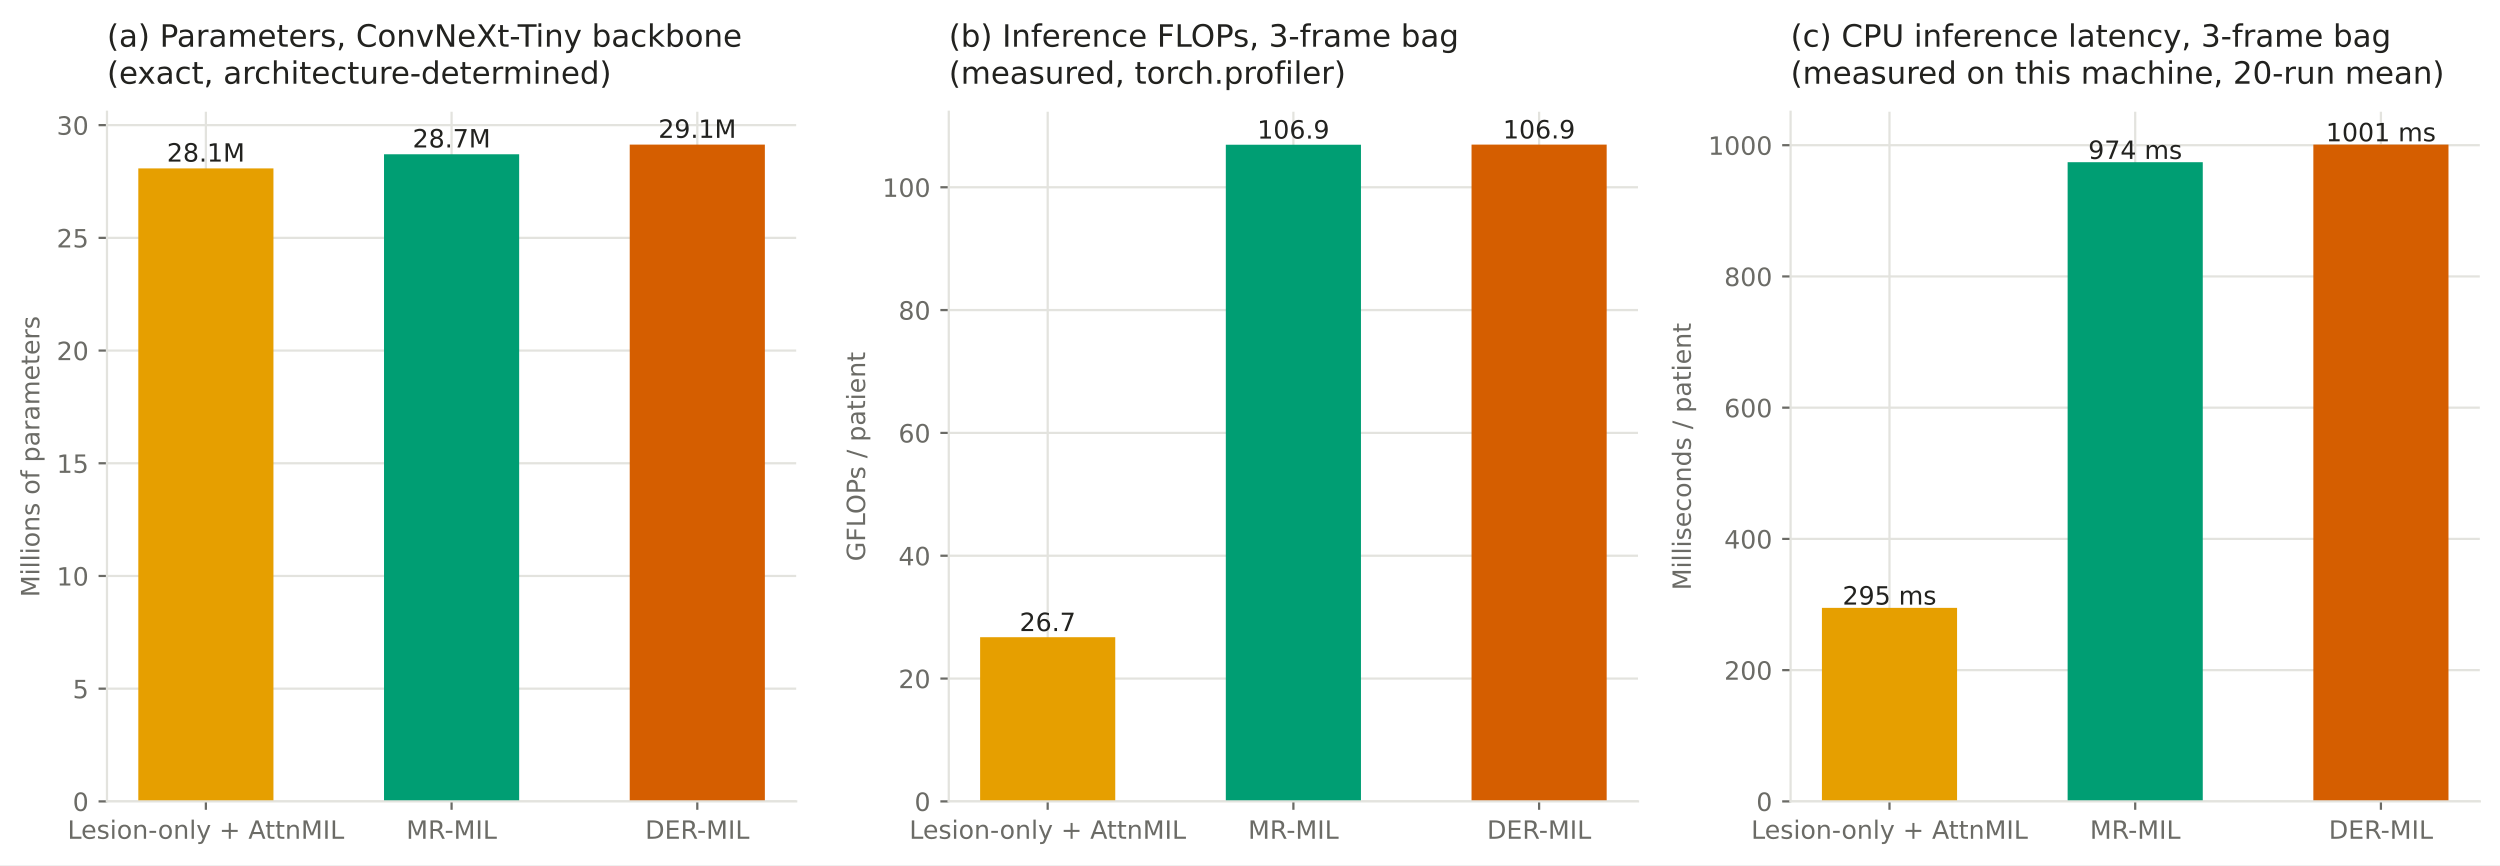
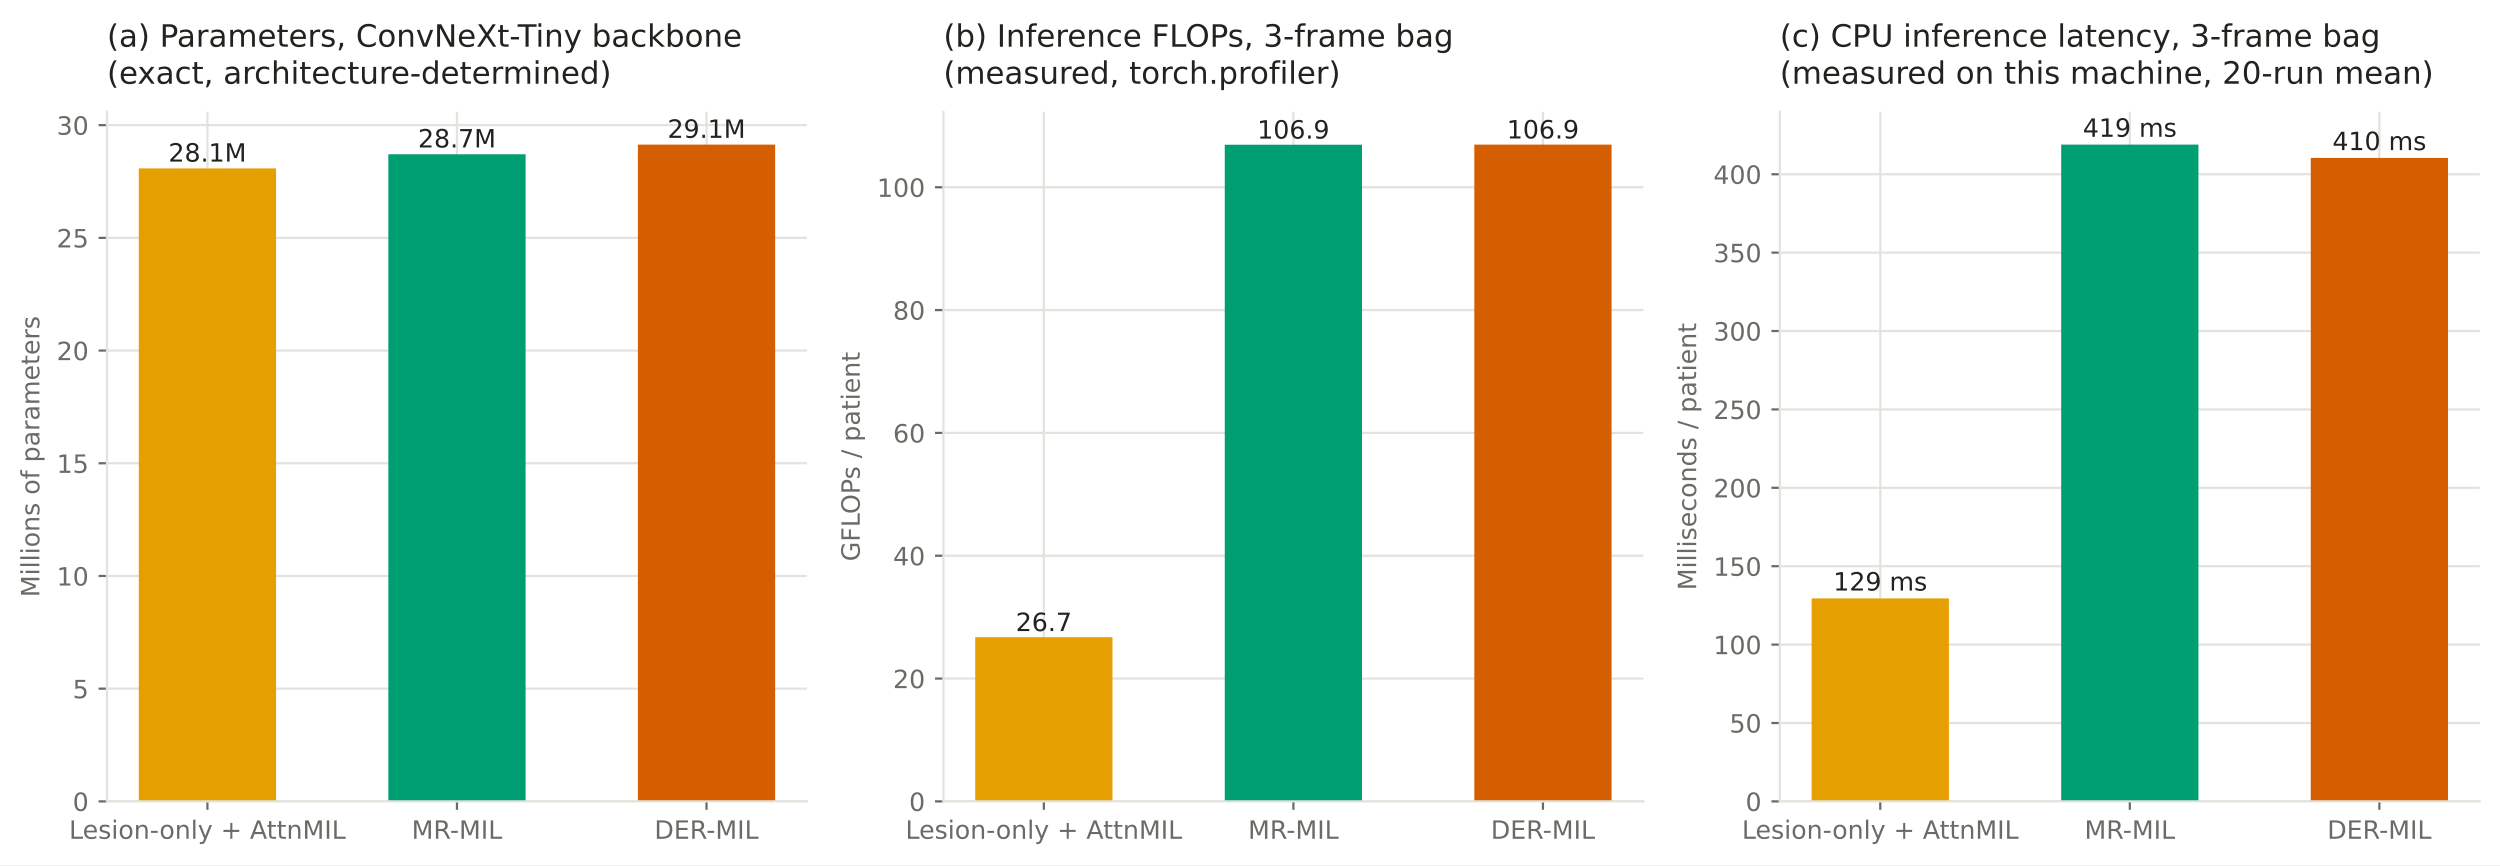
<svg xmlns="http://www.w3.org/2000/svg" xmlns:xlink="http://www.w3.org/1999/xlink" width="891.651pt" height="308.52pt" viewBox="0 0 891.651 308.52" version="1.1">
  <defs>
    <style type="text/css">*{stroke-linejoin: round; stroke-linecap: butt}</style>
  </defs>
  <g id="figure_1">
    <g id="patch_1">
      <path d="M 0 308.52  L 891.651 308.52  L 891.651 0  L 0 0  z " style="fill: #ffffff" />
    </g>
    <g id="axes_1">
      <g id="patch_2">
-         <path d="M 38.153 285.82  L 283.971 285.82  L 283.971 39.862  L 38.153 39.862  L 38.153 285.82  z " style="fill: none" />
+         <path d="M 38.153 285.82  L 287.811 285.82  L 287.811 39.862  L 38.153 39.862  L 38.153 285.82  z " style="fill: none" />
      </g>
      <g id="matplotlib.axis_1">
        <g id="xtick_1">
          <g id="line2d_1">
-             <path d="M 73.427 285.82  L 73.427 39.862  " clip-path="url(#pd7290a66df)" style="fill: none; stroke: #e3e3de; stroke-width: 0.8; stroke-linecap: square" />
+             <path d="M 73.978 285.82  L 73.978 39.862  " clip-path="url(#pe65d235acb)" style="fill: none; stroke: #e3e3de; stroke-width: 0.8; stroke-linecap: square" />
          </g>
          <g id="line2d_2">
            <defs>
-               <path id="mfaf3539105" d="M 0 0  L 0 3  " style="stroke: #6b6b66; stroke-width: 0.8" />
+               <path id="m0da809e69a" d="M 0 0  L 0 3  " style="stroke: #6b6b66; stroke-width: 0.8" />
            </defs>
            <g>
-               <use xlink:href="#mfaf3539105" x="73.427" y="285.82" style="fill: #6b6b66; stroke: #6b6b66; stroke-width: 0.8" />
+               <use xlink:href="#m0da809e69a" x="73.978" y="285.82" style="fill: #6b6b66; stroke: #6b6b66; stroke-width: 0.8" />
            </g>
          </g>
          <g id="text_1">
-             <text style="font-size: 9px; font-family: 'DejaVu Sans', 'Arial', 'Helvetica', sans-serif; text-anchor: middle; fill: #6b6b66" x="73.427" y="299.158" transform="rotate(-0 73.42654 299.1582)">Lesion-only + AttnMIL</text>
+             <text style="font-size: 9px; font-family: 'DejaVu Sans', 'Arial', 'Helvetica', sans-serif; text-anchor: middle; fill: #6b6b66" x="73.978" y="299.158" transform="rotate(-0 73.97755 299.1582)">Lesion-only + AttnMIL</text>
          </g>
        </g>
        <g id="xtick_2">
          <g id="line2d_3">
-             <path d="M 161.062 285.82  L 161.062 39.862  " clip-path="url(#pd7290a66df)" style="fill: none; stroke: #e3e3de; stroke-width: 0.8; stroke-linecap: square" />
+             <path d="M 162.982 285.82  L 162.982 39.862  " clip-path="url(#pe65d235acb)" style="fill: none; stroke: #e3e3de; stroke-width: 0.8; stroke-linecap: square" />
          </g>
          <g id="line2d_4">
            <g>
-               <use xlink:href="#mfaf3539105" x="161.062" y="285.82" style="fill: #6b6b66; stroke: #6b6b66; stroke-width: 0.8" />
+               <use xlink:href="#m0da809e69a" x="162.982" y="285.82" style="fill: #6b6b66; stroke: #6b6b66; stroke-width: 0.8" />
            </g>
          </g>
          <g id="text_2">
-             <text style="font-size: 9px; font-family: 'DejaVu Sans', 'Arial', 'Helvetica', sans-serif; text-anchor: middle; fill: #6b6b66" x="161.062" y="299.158" transform="rotate(-0 161.0621 299.1575)">MR-MIL</text>
+             <text style="font-size: 9px; font-family: 'DejaVu Sans', 'Arial', 'Helvetica', sans-serif; text-anchor: middle; fill: #6b6b66" x="162.982" y="299.158" transform="rotate(-0 162.9821 299.1575)">MR-MIL</text>
          </g>
        </g>
        <g id="xtick_3">
          <g id="line2d_5">
-             <path d="M 248.698 285.82  L 248.698 39.862  " clip-path="url(#pd7290a66df)" style="fill: none; stroke: #e3e3de; stroke-width: 0.8; stroke-linecap: square" />
+             <path d="M 251.987 285.82  L 251.987 39.862  " clip-path="url(#pe65d235acb)" style="fill: none; stroke: #e3e3de; stroke-width: 0.8; stroke-linecap: square" />
          </g>
          <g id="line2d_6">
            <g>
-               <use xlink:href="#mfaf3539105" x="248.698" y="285.82" style="fill: #6b6b66; stroke: #6b6b66; stroke-width: 0.8" />
+               <use xlink:href="#m0da809e69a" x="251.987" y="285.82" style="fill: #6b6b66; stroke: #6b6b66; stroke-width: 0.8" />
            </g>
          </g>
          <g id="text_3">
-             <text style="font-size: 9px; font-family: 'DejaVu Sans', 'Arial', 'Helvetica', sans-serif; text-anchor: middle; fill: #6b6b66" x="248.698" y="299.158" transform="rotate(-0 248.6978 299.1575)">DER-MIL</text>
+             <text style="font-size: 9px; font-family: 'DejaVu Sans', 'Arial', 'Helvetica', sans-serif; text-anchor: middle; fill: #6b6b66" x="251.987" y="299.158" transform="rotate(-0 251.9867 299.1575)">DER-MIL</text>
          </g>
        </g>
      </g>
      <g id="matplotlib.axis_2">
        <g id="ytick_1">
          <g id="line2d_7">
-             <path d="M 38.153 285.82  L 283.971 285.82  " clip-path="url(#pd7290a66df)" style="fill: none; stroke: #e3e3de; stroke-width: 0.8; stroke-linecap: square" />
+             <path d="M 38.153 285.82  L 287.811 285.82  " clip-path="url(#pe65d235acb)" style="fill: none; stroke: #e3e3de; stroke-width: 0.8; stroke-linecap: square" />
          </g>
          <g id="line2d_8">
            <defs>
-               <path id="ma1c63fb770" d="M 0 0  L -3 0  " style="stroke: #6b6b66; stroke-width: 0.8" />
+               <path id="m856a71a66f" d="M 0 0  L -3 0  " style="stroke: #6b6b66; stroke-width: 0.8" />
            </defs>
            <g>
-               <use xlink:href="#ma1c63fb770" x="38.153" y="285.82" style="fill: #6b6b66; stroke: #6b6b66; stroke-width: 0.8" />
+               <use xlink:href="#m856a71a66f" x="38.153" y="285.82" style="fill: #6b6b66; stroke: #6b6b66; stroke-width: 0.8" />
            </g>
          </g>
          <g id="text_4">
            <text style="font-size: 9px; font-family: 'DejaVu Sans', 'Arial', 'Helvetica', sans-serif; text-anchor: end; fill: #6b6b66" x="31.653" y="289.239" transform="rotate(-0 31.6532 289.2386)">0</text>
          </g>
        </g>
        <g id="ytick_2">
          <g id="line2d_9">
-             <path d="M 38.153 245.622  L 283.971 245.622  " clip-path="url(#pd7290a66df)" style="fill: none; stroke: #e3e3de; stroke-width: 0.8; stroke-linecap: square" />
+             <path d="M 38.153 245.622  L 287.811 245.622  " clip-path="url(#pe65d235acb)" style="fill: none; stroke: #e3e3de; stroke-width: 0.8; stroke-linecap: square" />
          </g>
          <g id="line2d_10">
            <g>
-               <use xlink:href="#ma1c63fb770" x="38.153" y="245.622" style="fill: #6b6b66; stroke: #6b6b66; stroke-width: 0.8" />
+               <use xlink:href="#m856a71a66f" x="38.153" y="245.622" style="fill: #6b6b66; stroke: #6b6b66; stroke-width: 0.8" />
            </g>
          </g>
          <g id="text_5">
            <text style="font-size: 9px; font-family: 'DejaVu Sans', 'Arial', 'Helvetica', sans-serif; text-anchor: end; fill: #6b6b66" x="31.653" y="249.041" transform="rotate(-0 31.6532 249.0412)">5</text>
          </g>
        </g>
        <g id="ytick_3">
          <g id="line2d_11">
-             <path d="M 38.153 205.425  L 283.971 205.425  " clip-path="url(#pd7290a66df)" style="fill: none; stroke: #e3e3de; stroke-width: 0.8; stroke-linecap: square" />
+             <path d="M 38.153 205.425  L 287.811 205.425  " clip-path="url(#pe65d235acb)" style="fill: none; stroke: #e3e3de; stroke-width: 0.8; stroke-linecap: square" />
          </g>
          <g id="line2d_12">
            <g>
-               <use xlink:href="#ma1c63fb770" x="38.153" y="205.425" style="fill: #6b6b66; stroke: #6b6b66; stroke-width: 0.8" />
+               <use xlink:href="#m856a71a66f" x="38.153" y="205.425" style="fill: #6b6b66; stroke: #6b6b66; stroke-width: 0.8" />
            </g>
          </g>
          <g id="text_6">
            <text style="font-size: 9px; font-family: 'DejaVu Sans', 'Arial', 'Helvetica', sans-serif; text-anchor: end; fill: #6b6b66" x="31.653" y="208.844" transform="rotate(-0 31.6532 208.8438)">10</text>
          </g>
        </g>
        <g id="ytick_4">
          <g id="line2d_13">
-             <path d="M 38.153 165.227  L 283.971 165.227  " clip-path="url(#pd7290a66df)" style="fill: none; stroke: #e3e3de; stroke-width: 0.8; stroke-linecap: square" />
+             <path d="M 38.153 165.227  L 287.811 165.227  " clip-path="url(#pe65d235acb)" style="fill: none; stroke: #e3e3de; stroke-width: 0.8; stroke-linecap: square" />
          </g>
          <g id="line2d_14">
            <g>
-               <use xlink:href="#ma1c63fb770" x="38.153" y="165.227" style="fill: #6b6b66; stroke: #6b6b66; stroke-width: 0.8" />
+               <use xlink:href="#m856a71a66f" x="38.153" y="165.227" style="fill: #6b6b66; stroke: #6b6b66; stroke-width: 0.8" />
            </g>
          </g>
          <g id="text_7">
            <text style="font-size: 9px; font-family: 'DejaVu Sans', 'Arial', 'Helvetica', sans-serif; text-anchor: end; fill: #6b6b66" x="31.653" y="168.646" transform="rotate(-0 31.6532 168.6464)">15</text>
          </g>
        </g>
        <g id="ytick_5">
          <g id="line2d_15">
-             <path d="M 38.153 125.03  L 283.971 125.03  " clip-path="url(#pd7290a66df)" style="fill: none; stroke: #e3e3de; stroke-width: 0.8; stroke-linecap: square" />
+             <path d="M 38.153 125.03  L 287.811 125.03  " clip-path="url(#pe65d235acb)" style="fill: none; stroke: #e3e3de; stroke-width: 0.8; stroke-linecap: square" />
          </g>
          <g id="line2d_16">
            <g>
-               <use xlink:href="#ma1c63fb770" x="38.153" y="125.03" style="fill: #6b6b66; stroke: #6b6b66; stroke-width: 0.8" />
+               <use xlink:href="#m856a71a66f" x="38.153" y="125.03" style="fill: #6b6b66; stroke: #6b6b66; stroke-width: 0.8" />
            </g>
          </g>
          <g id="text_8">
            <text style="font-size: 9px; font-family: 'DejaVu Sans', 'Arial', 'Helvetica', sans-serif; text-anchor: end; fill: #6b6b66" x="31.653" y="128.449" transform="rotate(-0 31.6532 128.449)">20</text>
          </g>
        </g>
        <g id="ytick_6">
          <g id="line2d_17">
-             <path d="M 38.153 84.833  L 283.971 84.833  " clip-path="url(#pd7290a66df)" style="fill: none; stroke: #e3e3de; stroke-width: 0.8; stroke-linecap: square" />
+             <path d="M 38.153 84.833  L 287.811 84.833  " clip-path="url(#pe65d235acb)" style="fill: none; stroke: #e3e3de; stroke-width: 0.8; stroke-linecap: square" />
          </g>
          <g id="line2d_18">
            <g>
-               <use xlink:href="#ma1c63fb770" x="38.153" y="84.833" style="fill: #6b6b66; stroke: #6b6b66; stroke-width: 0.8" />
+               <use xlink:href="#m856a71a66f" x="38.153" y="84.833" style="fill: #6b6b66; stroke: #6b6b66; stroke-width: 0.8" />
            </g>
          </g>
          <g id="text_9">
            <text style="font-size: 9px; font-family: 'DejaVu Sans', 'Arial', 'Helvetica', sans-serif; text-anchor: end; fill: #6b6b66" x="31.653" y="88.252" transform="rotate(-0 31.6532 88.25163)">25</text>
          </g>
        </g>
        <g id="ytick_7">
          <g id="line2d_19">
-             <path d="M 38.153 44.635  L 283.971 44.635  " clip-path="url(#pd7290a66df)" style="fill: none; stroke: #e3e3de; stroke-width: 0.8; stroke-linecap: square" />
+             <path d="M 38.153 44.635  L 287.811 44.635  " clip-path="url(#pe65d235acb)" style="fill: none; stroke: #e3e3de; stroke-width: 0.8; stroke-linecap: square" />
          </g>
          <g id="line2d_20">
            <g>
-               <use xlink:href="#ma1c63fb770" x="38.153" y="44.635" style="fill: #6b6b66; stroke: #6b6b66; stroke-width: 0.8" />
+               <use xlink:href="#m856a71a66f" x="38.153" y="44.635" style="fill: #6b6b66; stroke: #6b6b66; stroke-width: 0.8" />
            </g>
          </g>
          <g id="text_10">
            <text style="font-size: 9px; font-family: 'DejaVu Sans', 'Arial', 'Helvetica', sans-serif; text-anchor: end; fill: #6b6b66" x="31.653" y="48.054" transform="rotate(-0 31.6532 48.05424)">30</text>
          </g>
        </g>
        <g id="text_11">
          <text style="font-size: 9px; font-family: 'DejaVu Sans', 'Arial', 'Helvetica', sans-serif; text-anchor: middle; fill: #6b6b66" x="14.039" y="162.841" transform="rotate(-90 14.03859 162.841)">Millions of parameters</text>
        </g>
      </g>
      <g id="patch_3">
-         <path d="M 49.327 285.82  L 97.526 285.82  L 97.526 60.058  L 49.327 60.058  z " clip-path="url(#pd7290a66df)" style="fill: #e69f00" />
+         <path d="M 49.501 285.82  L 98.454 285.82  L 98.454 60.058  L 49.501 60.058  z " clip-path="url(#pe65d235acb)" style="fill: #e69f00" />
      </g>
      <g id="patch_4">
-         <path d="M 136.962 285.82  L 185.162 285.82  L 185.162 55.014  L 136.962 55.014  z " clip-path="url(#pd7290a66df)" style="fill: #009e73" />
+         <path d="M 138.506 285.82  L 187.458 285.82  L 187.458 55.014  L 138.506 55.014  z " clip-path="url(#pe65d235acb)" style="fill: #009e73" />
      </g>
      <g id="patch_5">
-         <path d="M 224.598 285.82  L 272.798 285.82  L 272.798 51.575  L 224.598 51.575  z " clip-path="url(#pd7290a66df)" style="fill: #d55e00" />
+         <path d="M 227.51 285.82  L 276.463 285.82  L 276.463 51.575  L 227.51 51.575  z " clip-path="url(#pe65d235acb)" style="fill: #d55e00" />
      </g>
      <g id="patch_6">
        <path d="M 38.153 285.82  L 38.153 39.862  " style="fill: none; stroke: #e3e3de; stroke-width: 0.8; stroke-linejoin: miter; stroke-linecap: square" />
      </g>
      <g id="patch_7">
-         <path d="M 38.153 285.82  L 283.971 285.82  " style="fill: none; stroke: #e3e3de; stroke-width: 0.8; stroke-linejoin: miter; stroke-linecap: square" />
+         <path d="M 38.153 285.82  L 287.811 285.82  " style="fill: none; stroke: #e3e3de; stroke-width: 0.8; stroke-linejoin: miter; stroke-linecap: square" />
      </g>
      <g id="text_12">
-         <text style="font-size: 9px; font-family: 'DejaVu Sans', 'Arial', 'Helvetica', sans-serif; text-anchor: middle; fill: #22221f" x="73.427" y="57.646" transform="rotate(-0 73.42654 57.64612)">28.1M</text>
+         <text style="font-size: 9px; font-family: 'DejaVu Sans', 'Arial', 'Helvetica', sans-serif; text-anchor: middle; fill: #22221f" x="73.978" y="57.646" transform="rotate(-0 73.97755 57.64612)">28.1M</text>
      </g>
      <g id="text_13">
-         <text style="font-size: 9px; font-family: 'DejaVu Sans', 'Arial', 'Helvetica', sans-serif; text-anchor: middle; fill: #22221f" x="161.062" y="52.602" transform="rotate(-0 161.0621 52.6019)">28.7M</text>
+         <text style="font-size: 9px; font-family: 'DejaVu Sans', 'Arial', 'Helvetica', sans-serif; text-anchor: middle; fill: #22221f" x="162.982" y="52.602" transform="rotate(-0 162.9821 52.6019)">28.7M</text>
      </g>
      <g id="text_14">
-         <text style="font-size: 9px; font-family: 'DejaVu Sans', 'Arial', 'Helvetica', sans-serif; text-anchor: middle; fill: #22221f" x="248.698" y="49.163" transform="rotate(-0 248.6978 49.16277)">29.1M</text>
+         <text style="font-size: 9px; font-family: 'DejaVu Sans', 'Arial', 'Helvetica', sans-serif; text-anchor: middle; fill: #22221f" x="251.987" y="49.163" transform="rotate(-0 251.9867 49.16277)">29.1M</text>
      </g>
      <g id="text_15">
        <text style="font-size: 11px; font-family: 'DejaVu Sans', 'Arial', 'Helvetica', sans-serif; fill: #22221f" transform="translate(38.1532 16.65936)">(a) Parameters, ConvNeXt-Tiny backbone</text>
        <text style="font-size: 11px; font-family: 'DejaVu Sans', 'Arial', 'Helvetica', sans-serif; fill: #22221f" transform="translate(38.1532 29.86236)">(exact, architecture-determined)</text>
      </g>
    </g>
    <g id="axes_2">
      <g id="patch_8">
-         <path d="M 338.393 285.82  L 584.211 285.82  L 584.211 39.862  L 338.393 39.862  L 338.393 285.82  z " style="fill: none" />
+         <path d="M 336.473 285.82  L 586.131 285.82  L 586.131 39.862  L 336.473 39.862  L 336.473 285.82  z " style="fill: none" />
      </g>
      <g id="matplotlib.axis_3">
        <g id="xtick_4">
          <g id="line2d_21">
-             <path d="M 373.667 285.82  L 373.667 39.862  " clip-path="url(#pf2b1a76fcb)" style="fill: none; stroke: #e3e3de; stroke-width: 0.8; stroke-linecap: square" />
+             <path d="M 372.298 285.82  L 372.298 39.862  " clip-path="url(#p1ecfb66f5f)" style="fill: none; stroke: #e3e3de; stroke-width: 0.8; stroke-linecap: square" />
          </g>
          <g id="line2d_22">
            <g>
-               <use xlink:href="#mfaf3539105" x="373.667" y="285.82" style="fill: #6b6b66; stroke: #6b6b66; stroke-width: 0.8" />
+               <use xlink:href="#m0da809e69a" x="372.298" y="285.82" style="fill: #6b6b66; stroke: #6b6b66; stroke-width: 0.8" />
            </g>
          </g>
          <g id="text_16">
-             <text style="font-size: 9px; font-family: 'DejaVu Sans', 'Arial', 'Helvetica', sans-serif; text-anchor: middle; fill: #6b6b66" x="373.667" y="299.158" transform="rotate(-0 373.6665 299.1582)">Lesion-only + AttnMIL</text>
+             <text style="font-size: 9px; font-family: 'DejaVu Sans', 'Arial', 'Helvetica', sans-serif; text-anchor: middle; fill: #6b6b66" x="372.298" y="299.158" transform="rotate(-0 372.2976 299.1582)">Lesion-only + AttnMIL</text>
          </g>
        </g>
        <g id="xtick_5">
          <g id="line2d_23">
-             <path d="M 461.302 285.82  L 461.302 39.862  " clip-path="url(#pf2b1a76fcb)" style="fill: none; stroke: #e3e3de; stroke-width: 0.8; stroke-linecap: square" />
+             <path d="M 461.302 285.82  L 461.302 39.862  " clip-path="url(#p1ecfb66f5f)" style="fill: none; stroke: #e3e3de; stroke-width: 0.8; stroke-linecap: square" />
          </g>
          <g id="line2d_24">
            <g>
-               <use xlink:href="#mfaf3539105" x="461.302" y="285.82" style="fill: #6b6b66; stroke: #6b6b66; stroke-width: 0.8" />
+               <use xlink:href="#m0da809e69a" x="461.302" y="285.82" style="fill: #6b6b66; stroke: #6b6b66; stroke-width: 0.8" />
            </g>
          </g>
          <g id="text_17">
            <text style="font-size: 9px; font-family: 'DejaVu Sans', 'Arial', 'Helvetica', sans-serif; text-anchor: middle; fill: #6b6b66" x="461.302" y="299.158" transform="rotate(-0 461.3021 299.1575)">MR-MIL</text>
          </g>
        </g>
        <g id="xtick_6">
          <g id="line2d_25">
-             <path d="M 548.938 285.82  L 548.938 39.862  " clip-path="url(#pf2b1a76fcb)" style="fill: none; stroke: #e3e3de; stroke-width: 0.8; stroke-linecap: square" />
+             <path d="M 550.307 285.82  L 550.307 39.862  " clip-path="url(#p1ecfb66f5f)" style="fill: none; stroke: #e3e3de; stroke-width: 0.8; stroke-linecap: square" />
          </g>
          <g id="line2d_26">
            <g>
-               <use xlink:href="#mfaf3539105" x="548.938" y="285.82" style="fill: #6b6b66; stroke: #6b6b66; stroke-width: 0.8" />
+               <use xlink:href="#m0da809e69a" x="550.307" y="285.82" style="fill: #6b6b66; stroke: #6b6b66; stroke-width: 0.8" />
            </g>
          </g>
          <g id="text_18">
-             <text style="font-size: 9px; font-family: 'DejaVu Sans', 'Arial', 'Helvetica', sans-serif; text-anchor: middle; fill: #6b6b66" x="548.938" y="299.158" transform="rotate(-0 548.9378 299.1575)">DER-MIL</text>
+             <text style="font-size: 9px; font-family: 'DejaVu Sans', 'Arial', 'Helvetica', sans-serif; text-anchor: middle; fill: #6b6b66" x="550.307" y="299.158" transform="rotate(-0 550.3067 299.1575)">DER-MIL</text>
          </g>
        </g>
      </g>
      <g id="matplotlib.axis_4">
        <g id="ytick_8">
          <g id="line2d_27">
-             <path d="M 338.393 285.82  L 584.211 285.82  " clip-path="url(#pf2b1a76fcb)" style="fill: none; stroke: #e3e3de; stroke-width: 0.8; stroke-linecap: square" />
+             <path d="M 336.473 285.82  L 586.131 285.82  " clip-path="url(#p1ecfb66f5f)" style="fill: none; stroke: #e3e3de; stroke-width: 0.8; stroke-linecap: square" />
          </g>
          <g id="line2d_28">
            <g>
-               <use xlink:href="#ma1c63fb770" x="338.393" y="285.82" style="fill: #6b6b66; stroke: #6b6b66; stroke-width: 0.8" />
+               <use xlink:href="#m856a71a66f" x="336.473" y="285.82" style="fill: #6b6b66; stroke: #6b6b66; stroke-width: 0.8" />
            </g>
          </g>
          <g id="text_19">
-             <text style="font-size: 9px; font-family: 'DejaVu Sans', 'Arial', 'Helvetica', sans-serif; text-anchor: end; fill: #6b6b66" x="331.893" y="289.239" transform="rotate(-0 331.8932 289.2386)">0</text>
+             <text style="font-size: 9px; font-family: 'DejaVu Sans', 'Arial', 'Helvetica', sans-serif; text-anchor: end; fill: #6b6b66" x="329.973" y="289.239" transform="rotate(-0 329.9732 289.2386)">0</text>
          </g>
        </g>
        <g id="ytick_9">
          <g id="line2d_29">
-             <path d="M 338.393 242.013  L 584.211 242.013  " clip-path="url(#pf2b1a76fcb)" style="fill: none; stroke: #e3e3de; stroke-width: 0.8; stroke-linecap: square" />
+             <path d="M 336.473 242.013  L 586.131 242.013  " clip-path="url(#p1ecfb66f5f)" style="fill: none; stroke: #e3e3de; stroke-width: 0.8; stroke-linecap: square" />
          </g>
          <g id="line2d_30">
            <g>
-               <use xlink:href="#ma1c63fb770" x="338.393" y="242.013" style="fill: #6b6b66; stroke: #6b6b66; stroke-width: 0.8" />
+               <use xlink:href="#m856a71a66f" x="336.473" y="242.013" style="fill: #6b6b66; stroke: #6b6b66; stroke-width: 0.8" />
            </g>
          </g>
          <g id="text_20">
-             <text style="font-size: 9px; font-family: 'DejaVu Sans', 'Arial', 'Helvetica', sans-serif; text-anchor: end; fill: #6b6b66" x="331.893" y="245.432" transform="rotate(-0 331.8932 245.4319)">20</text>
+             <text style="font-size: 9px; font-family: 'DejaVu Sans', 'Arial', 'Helvetica', sans-serif; text-anchor: end; fill: #6b6b66" x="329.973" y="245.432" transform="rotate(-0 329.9732 245.4319)">20</text>
          </g>
        </g>
        <g id="ytick_10">
          <g id="line2d_31">
-             <path d="M 338.393 198.206  L 584.211 198.206  " clip-path="url(#pf2b1a76fcb)" style="fill: none; stroke: #e3e3de; stroke-width: 0.8; stroke-linecap: square" />
+             <path d="M 336.473 198.206  L 586.131 198.206  " clip-path="url(#p1ecfb66f5f)" style="fill: none; stroke: #e3e3de; stroke-width: 0.8; stroke-linecap: square" />
          </g>
          <g id="line2d_32">
            <g>
-               <use xlink:href="#ma1c63fb770" x="338.393" y="198.206" style="fill: #6b6b66; stroke: #6b6b66; stroke-width: 0.8" />
+               <use xlink:href="#m856a71a66f" x="336.473" y="198.206" style="fill: #6b6b66; stroke: #6b6b66; stroke-width: 0.8" />
            </g>
          </g>
          <g id="text_21">
-             <text style="font-size: 9px; font-family: 'DejaVu Sans', 'Arial', 'Helvetica', sans-serif; text-anchor: end; fill: #6b6b66" x="331.893" y="201.625" transform="rotate(-0 331.8932 201.6253)">40</text>
+             <text style="font-size: 9px; font-family: 'DejaVu Sans', 'Arial', 'Helvetica', sans-serif; text-anchor: end; fill: #6b6b66" x="329.973" y="201.625" transform="rotate(-0 329.9732 201.6253)">40</text>
          </g>
        </g>
        <g id="ytick_11">
          <g id="line2d_33">
-             <path d="M 338.393 154.4  L 584.211 154.4  " clip-path="url(#pf2b1a76fcb)" style="fill: none; stroke: #e3e3de; stroke-width: 0.8; stroke-linecap: square" />
+             <path d="M 336.473 154.4  L 586.131 154.4  " clip-path="url(#p1ecfb66f5f)" style="fill: none; stroke: #e3e3de; stroke-width: 0.8; stroke-linecap: square" />
          </g>
          <g id="line2d_34">
            <g>
-               <use xlink:href="#ma1c63fb770" x="338.393" y="154.4" style="fill: #6b6b66; stroke: #6b6b66; stroke-width: 0.8" />
+               <use xlink:href="#m856a71a66f" x="336.473" y="154.4" style="fill: #6b6b66; stroke: #6b6b66; stroke-width: 0.8" />
            </g>
          </g>
          <g id="text_22">
-             <text style="font-size: 9px; font-family: 'DejaVu Sans', 'Arial', 'Helvetica', sans-serif; text-anchor: end; fill: #6b6b66" x="331.893" y="157.819" transform="rotate(-0 331.8932 157.8186)">60</text>
+             <text style="font-size: 9px; font-family: 'DejaVu Sans', 'Arial', 'Helvetica', sans-serif; text-anchor: end; fill: #6b6b66" x="329.973" y="157.819" transform="rotate(-0 329.9732 157.8186)">60</text>
          </g>
        </g>
        <g id="ytick_12">
          <g id="line2d_35">
-             <path d="M 338.393 110.593  L 584.211 110.593  " clip-path="url(#pf2b1a76fcb)" style="fill: none; stroke: #e3e3de; stroke-width: 0.8; stroke-linecap: square" />
+             <path d="M 336.473 110.593  L 586.131 110.593  " clip-path="url(#p1ecfb66f5f)" style="fill: none; stroke: #e3e3de; stroke-width: 0.8; stroke-linecap: square" />
          </g>
          <g id="line2d_36">
            <g>
-               <use xlink:href="#ma1c63fb770" x="338.393" y="110.593" style="fill: #6b6b66; stroke: #6b6b66; stroke-width: 0.8" />
+               <use xlink:href="#m856a71a66f" x="336.473" y="110.593" style="fill: #6b6b66; stroke: #6b6b66; stroke-width: 0.8" />
            </g>
          </g>
          <g id="text_23">
-             <text style="font-size: 9px; font-family: 'DejaVu Sans', 'Arial', 'Helvetica', sans-serif; text-anchor: end; fill: #6b6b66" x="331.893" y="114.012" transform="rotate(-0 331.8932 114.012)">80</text>
+             <text style="font-size: 9px; font-family: 'DejaVu Sans', 'Arial', 'Helvetica', sans-serif; text-anchor: end; fill: #6b6b66" x="329.973" y="114.012" transform="rotate(-0 329.9732 114.012)">80</text>
          </g>
        </g>
        <g id="ytick_13">
          <g id="line2d_37">
-             <path d="M 338.393 66.786  L 584.211 66.786  " clip-path="url(#pf2b1a76fcb)" style="fill: none; stroke: #e3e3de; stroke-width: 0.8; stroke-linecap: square" />
+             <path d="M 336.473 66.786  L 586.131 66.786  " clip-path="url(#p1ecfb66f5f)" style="fill: none; stroke: #e3e3de; stroke-width: 0.8; stroke-linecap: square" />
          </g>
          <g id="line2d_38">
            <g>
-               <use xlink:href="#ma1c63fb770" x="338.393" y="66.786" style="fill: #6b6b66; stroke: #6b6b66; stroke-width: 0.8" />
+               <use xlink:href="#m856a71a66f" x="336.473" y="66.786" style="fill: #6b6b66; stroke: #6b6b66; stroke-width: 0.8" />
            </g>
          </g>
          <g id="text_24">
-             <text style="font-size: 9px; font-family: 'DejaVu Sans', 'Arial', 'Helvetica', sans-serif; text-anchor: end; fill: #6b6b66" x="331.893" y="70.205" transform="rotate(-0 331.8932 70.20532)">100</text>
+             <text style="font-size: 9px; font-family: 'DejaVu Sans', 'Arial', 'Helvetica', sans-serif; text-anchor: end; fill: #6b6b66" x="329.973" y="70.205" transform="rotate(-0 329.9732 70.20532)">100</text>
          </g>
        </g>
        <g id="text_25">
-           <text style="font-size: 9px; font-family: 'DejaVu Sans', 'Arial', 'Helvetica', sans-serif; text-anchor: middle; fill: #6b6b66" x="308.552" y="162.841" transform="rotate(-90 308.5523 162.841)">GFLOPs / patient</text>
+           <text style="font-size: 9px; font-family: 'DejaVu Sans', 'Arial', 'Helvetica', sans-serif; text-anchor: middle; fill: #6b6b66" x="306.632" y="162.841" transform="rotate(-90 306.6323 162.841)">GFLOPs / patient</text>
        </g>
      </g>
      <g id="patch_9">
-         <path d="M 349.567 285.82  L 397.766 285.82  L 397.766 227.272  L 349.567 227.272  z " clip-path="url(#pf2b1a76fcb)" style="fill: #e69f00" />
+         <path d="M 347.821 285.82  L 396.774 285.82  L 396.774 227.272  L 347.821 227.272  z " clip-path="url(#p1ecfb66f5f)" style="fill: #e69f00" />
      </g>
      <g id="patch_10">
-         <path d="M 437.202 285.82  L 485.402 285.82  L 485.402 51.625  L 437.202 51.625  z " clip-path="url(#pf2b1a76fcb)" style="fill: #009e73" />
+         <path d="M 436.826 285.82  L 485.778 285.82  L 485.778 51.625  L 436.826 51.625  z " clip-path="url(#p1ecfb66f5f)" style="fill: #009e73" />
      </g>
      <g id="patch_11">
-         <path d="M 524.838 285.82  L 573.038 285.82  L 573.038 51.575  L 524.838 51.575  z " clip-path="url(#pf2b1a76fcb)" style="fill: #d55e00" />
+         <path d="M 525.83 285.82  L 574.783 285.82  L 574.783 51.575  L 525.83 51.575  z " clip-path="url(#p1ecfb66f5f)" style="fill: #d55e00" />
      </g>
      <g id="patch_12">
-         <path d="M 338.393 285.82  L 338.393 39.862  " style="fill: none; stroke: #e3e3de; stroke-width: 0.8; stroke-linejoin: miter; stroke-linecap: square" />
+         <path d="M 336.473 285.82  L 336.473 39.862  " style="fill: none; stroke: #e3e3de; stroke-width: 0.8; stroke-linejoin: miter; stroke-linecap: square" />
      </g>
      <g id="patch_13">
-         <path d="M 338.393 285.82  L 584.211 285.82  " style="fill: none; stroke: #e3e3de; stroke-width: 0.8; stroke-linejoin: miter; stroke-linecap: square" />
+         <path d="M 336.473 285.82  L 586.131 285.82  " style="fill: none; stroke: #e3e3de; stroke-width: 0.8; stroke-linejoin: miter; stroke-linecap: square" />
      </g>
      <g id="text_26">
-         <text style="font-size: 9px; font-family: 'DejaVu Sans', 'Arial', 'Helvetica', sans-serif; text-anchor: middle; fill: #22221f" x="373.667" y="225.081" transform="rotate(-0 373.6665 225.0813)">26.7</text>
+         <text style="font-size: 9px; font-family: 'DejaVu Sans', 'Arial', 'Helvetica', sans-serif; text-anchor: middle; fill: #22221f" x="372.298" y="225.081" transform="rotate(-0 372.2976 225.0813)">26.7</text>
      </g>
      <g id="text_27">
        <text style="font-size: 9px; font-family: 'DejaVu Sans', 'Arial', 'Helvetica', sans-serif; text-anchor: middle; fill: #22221f" x="461.302" y="49.434" transform="rotate(-0 461.3021 49.43441)">106.9</text>
      </g>
      <g id="text_28">
-         <text style="font-size: 9px; font-family: 'DejaVu Sans', 'Arial', 'Helvetica', sans-serif; text-anchor: middle; fill: #22221f" x="548.938" y="49.384" transform="rotate(-0 548.9378 49.38428)">106.9</text>
+         <text style="font-size: 9px; font-family: 'DejaVu Sans', 'Arial', 'Helvetica', sans-serif; text-anchor: middle; fill: #22221f" x="550.307" y="49.384" transform="rotate(-0 550.3067 49.38428)">106.9</text>
      </g>
      <g id="text_29">
-         <text style="font-size: 11px; font-family: 'DejaVu Sans', 'Arial', 'Helvetica', sans-serif; fill: #22221f" transform="translate(338.3932 16.65936)">(b) Inference FLOPs, 3-frame bag</text>
-         <text style="font-size: 11px; font-family: 'DejaVu Sans', 'Arial', 'Helvetica', sans-serif; fill: #22221f" transform="translate(338.3932 29.86236)">(measured, torch.profiler)</text>
+         <text style="font-size: 11px; font-family: 'DejaVu Sans', 'Arial', 'Helvetica', sans-serif; fill: #22221f" transform="translate(336.4732 16.65936)">(b) Inference FLOPs, 3-frame bag</text>
+         <text style="font-size: 11px; font-family: 'DejaVu Sans', 'Arial', 'Helvetica', sans-serif; fill: #22221f" transform="translate(336.4732 29.86236)">(measured, torch.profiler)</text>
      </g>
    </g>
    <g id="axes_3">
      <g id="patch_14">
-         <path d="M 638.633 285.82  L 884.451 285.82  L 884.451 39.862  L 638.633 39.862  L 638.633 285.82  z " style="fill: none" />
+         <path d="M 634.793 285.82  L 884.451 285.82  L 884.451 39.862  L 634.793 39.862  L 634.793 285.82  z " style="fill: none" />
      </g>
      <g id="matplotlib.axis_5">
        <g id="xtick_7">
          <g id="line2d_39">
-             <path d="M 673.907 285.82  L 673.907 39.862  " clip-path="url(#pb1888e5780)" style="fill: none; stroke: #e3e3de; stroke-width: 0.8; stroke-linecap: square" />
+             <path d="M 670.618 285.82  L 670.618 39.862  " clip-path="url(#p56ab115a65)" style="fill: none; stroke: #e3e3de; stroke-width: 0.8; stroke-linecap: square" />
          </g>
          <g id="line2d_40">
            <g>
-               <use xlink:href="#mfaf3539105" x="673.907" y="285.82" style="fill: #6b6b66; stroke: #6b6b66; stroke-width: 0.8" />
+               <use xlink:href="#m0da809e69a" x="670.618" y="285.82" style="fill: #6b6b66; stroke: #6b6b66; stroke-width: 0.8" />
            </g>
          </g>
          <g id="text_30">
-             <text style="font-size: 9px; font-family: 'DejaVu Sans', 'Arial', 'Helvetica', sans-serif; text-anchor: middle; fill: #6b6b66" x="673.907" y="299.158" transform="rotate(-0 673.9065 299.1582)">Lesion-only + AttnMIL</text>
+             <text style="font-size: 9px; font-family: 'DejaVu Sans', 'Arial', 'Helvetica', sans-serif; text-anchor: middle; fill: #6b6b66" x="670.618" y="299.158" transform="rotate(-0 670.6176 299.1582)">Lesion-only + AttnMIL</text>
          </g>
        </g>
        <g id="xtick_8">
          <g id="line2d_41">
-             <path d="M 761.542 285.82  L 761.542 39.862  " clip-path="url(#pb1888e5780)" style="fill: none; stroke: #e3e3de; stroke-width: 0.8; stroke-linecap: square" />
+             <path d="M 759.622 285.82  L 759.622 39.862  " clip-path="url(#p56ab115a65)" style="fill: none; stroke: #e3e3de; stroke-width: 0.8; stroke-linecap: square" />
          </g>
          <g id="line2d_42">
            <g>
-               <use xlink:href="#mfaf3539105" x="761.542" y="285.82" style="fill: #6b6b66; stroke: #6b6b66; stroke-width: 0.8" />
+               <use xlink:href="#m0da809e69a" x="759.622" y="285.82" style="fill: #6b6b66; stroke: #6b6b66; stroke-width: 0.8" />
            </g>
          </g>
          <g id="text_31">
-             <text style="font-size: 9px; font-family: 'DejaVu Sans', 'Arial', 'Helvetica', sans-serif; text-anchor: middle; fill: #6b6b66" x="761.542" y="299.158" transform="rotate(-0 761.5421 299.1575)">MR-MIL</text>
+             <text style="font-size: 9px; font-family: 'DejaVu Sans', 'Arial', 'Helvetica', sans-serif; text-anchor: middle; fill: #6b6b66" x="759.622" y="299.158" transform="rotate(-0 759.6221 299.1575)">MR-MIL</text>
          </g>
        </g>
        <g id="xtick_9">
          <g id="line2d_43">
-             <path d="M 849.178 285.82  L 849.178 39.862  " clip-path="url(#pb1888e5780)" style="fill: none; stroke: #e3e3de; stroke-width: 0.8; stroke-linecap: square" />
+             <path d="M 848.627 285.82  L 848.627 39.862  " clip-path="url(#p56ab115a65)" style="fill: none; stroke: #e3e3de; stroke-width: 0.8; stroke-linecap: square" />
          </g>
          <g id="line2d_44">
            <g>
-               <use xlink:href="#mfaf3539105" x="849.178" y="285.82" style="fill: #6b6b66; stroke: #6b6b66; stroke-width: 0.8" />
+               <use xlink:href="#m0da809e69a" x="848.627" y="285.82" style="fill: #6b6b66; stroke: #6b6b66; stroke-width: 0.8" />
            </g>
          </g>
          <g id="text_32">
-             <text style="font-size: 9px; font-family: 'DejaVu Sans', 'Arial', 'Helvetica', sans-serif; text-anchor: middle; fill: #6b6b66" x="849.178" y="299.158" transform="rotate(-0 849.1778 299.1575)">DER-MIL</text>
+             <text style="font-size: 9px; font-family: 'DejaVu Sans', 'Arial', 'Helvetica', sans-serif; text-anchor: middle; fill: #6b6b66" x="848.627" y="299.158" transform="rotate(-0 848.6267 299.1575)">DER-MIL</text>
          </g>
        </g>
      </g>
      <g id="matplotlib.axis_6">
        <g id="ytick_14">
          <g id="line2d_45">
-             <path d="M 638.633 285.82  L 884.451 285.82  " clip-path="url(#pb1888e5780)" style="fill: none; stroke: #e3e3de; stroke-width: 0.8; stroke-linecap: square" />
+             <path d="M 634.793 285.82  L 884.451 285.82  " clip-path="url(#p56ab115a65)" style="fill: none; stroke: #e3e3de; stroke-width: 0.8; stroke-linecap: square" />
          </g>
          <g id="line2d_46">
            <g>
-               <use xlink:href="#ma1c63fb770" x="638.633" y="285.82" style="fill: #6b6b66; stroke: #6b6b66; stroke-width: 0.8" />
+               <use xlink:href="#m856a71a66f" x="634.793" y="285.82" style="fill: #6b6b66; stroke: #6b6b66; stroke-width: 0.8" />
            </g>
          </g>
          <g id="text_33">
-             <text style="font-size: 9px; font-family: 'DejaVu Sans', 'Arial', 'Helvetica', sans-serif; text-anchor: end; fill: #6b6b66" x="632.133" y="289.239" transform="rotate(-0 632.1332 289.2386)">0</text>
+             <text style="font-size: 9px; font-family: 'DejaVu Sans', 'Arial', 'Helvetica', sans-serif; text-anchor: end; fill: #6b6b66" x="628.293" y="289.239" transform="rotate(-0 628.2932 289.2386)">0</text>
          </g>
        </g>
        <g id="ytick_15">
          <g id="line2d_47">
-             <path d="M 638.633 239.013  L 884.451 239.013  " clip-path="url(#pb1888e5780)" style="fill: none; stroke: #e3e3de; stroke-width: 0.8; stroke-linecap: square" />
+             <path d="M 634.793 257.861  L 884.451 257.861  " clip-path="url(#p56ab115a65)" style="fill: none; stroke: #e3e3de; stroke-width: 0.8; stroke-linecap: square" />
          </g>
          <g id="line2d_48">
            <g>
-               <use xlink:href="#ma1c63fb770" x="638.633" y="239.013" style="fill: #6b6b66; stroke: #6b6b66; stroke-width: 0.8" />
+               <use xlink:href="#m856a71a66f" x="634.793" y="257.861" style="fill: #6b6b66; stroke: #6b6b66; stroke-width: 0.8" />
            </g>
          </g>
          <g id="text_34">
-             <text style="font-size: 9px; font-family: 'DejaVu Sans', 'Arial', 'Helvetica', sans-serif; text-anchor: end; fill: #6b6b66" x="632.133" y="242.432" transform="rotate(-0 632.1332 242.4324)">200</text>
+             <text style="font-size: 9px; font-family: 'DejaVu Sans', 'Arial', 'Helvetica', sans-serif; text-anchor: end; fill: #6b6b66" x="628.293" y="261.28" transform="rotate(-0 628.2932 261.2796)">50</text>
          </g>
        </g>
        <g id="ytick_16">
          <g id="line2d_49">
-             <path d="M 638.633 192.207  L 884.451 192.207  " clip-path="url(#pb1888e5780)" style="fill: none; stroke: #e3e3de; stroke-width: 0.8; stroke-linecap: square" />
+             <path d="M 634.793 229.902  L 884.451 229.902  " clip-path="url(#p56ab115a65)" style="fill: none; stroke: #e3e3de; stroke-width: 0.8; stroke-linecap: square" />
          </g>
          <g id="line2d_50">
            <g>
-               <use xlink:href="#ma1c63fb770" x="638.633" y="192.207" style="fill: #6b6b66; stroke: #6b6b66; stroke-width: 0.8" />
+               <use xlink:href="#m856a71a66f" x="634.793" y="229.902" style="fill: #6b6b66; stroke: #6b6b66; stroke-width: 0.8" />
            </g>
          </g>
          <g id="text_35">
-             <text style="font-size: 9px; font-family: 'DejaVu Sans', 'Arial', 'Helvetica', sans-serif; text-anchor: end; fill: #6b6b66" x="632.133" y="195.626" transform="rotate(-0 632.1332 195.6263)">400</text>
+             <text style="font-size: 9px; font-family: 'DejaVu Sans', 'Arial', 'Helvetica', sans-serif; text-anchor: end; fill: #6b6b66" x="628.293" y="233.321" transform="rotate(-0 628.2932 233.3207)">100</text>
          </g>
        </g>
        <g id="ytick_17">
          <g id="line2d_51">
-             <path d="M 638.633 145.401  L 884.451 145.401  " clip-path="url(#pb1888e5780)" style="fill: none; stroke: #e3e3de; stroke-width: 0.8; stroke-linecap: square" />
+             <path d="M 634.793 201.943  L 884.451 201.943  " clip-path="url(#p56ab115a65)" style="fill: none; stroke: #e3e3de; stroke-width: 0.8; stroke-linecap: square" />
          </g>
          <g id="line2d_52">
            <g>
-               <use xlink:href="#ma1c63fb770" x="638.633" y="145.401" style="fill: #6b6b66; stroke: #6b6b66; stroke-width: 0.8" />
+               <use xlink:href="#m856a71a66f" x="634.793" y="201.943" style="fill: #6b6b66; stroke: #6b6b66; stroke-width: 0.8" />
            </g>
          </g>
          <g id="text_36">
-             <text style="font-size: 9px; font-family: 'DejaVu Sans', 'Arial', 'Helvetica', sans-serif; text-anchor: end; fill: #6b6b66" x="632.133" y="148.82" transform="rotate(-0 632.1332 148.8202)">600</text>
+             <text style="font-size: 9px; font-family: 'DejaVu Sans', 'Arial', 'Helvetica', sans-serif; text-anchor: end; fill: #6b6b66" x="628.293" y="205.362" transform="rotate(-0 628.2932 205.3618)">150</text>
          </g>
        </g>
        <g id="ytick_18">
          <g id="line2d_53">
-             <path d="M 638.633 98.595  L 884.451 98.595  " clip-path="url(#pb1888e5780)" style="fill: none; stroke: #e3e3de; stroke-width: 0.8; stroke-linecap: square" />
+             <path d="M 634.793 173.984  L 884.451 173.984  " clip-path="url(#p56ab115a65)" style="fill: none; stroke: #e3e3de; stroke-width: 0.8; stroke-linecap: square" />
          </g>
          <g id="line2d_54">
            <g>
-               <use xlink:href="#ma1c63fb770" x="638.633" y="98.595" style="fill: #6b6b66; stroke: #6b6b66; stroke-width: 0.8" />
+               <use xlink:href="#m856a71a66f" x="634.793" y="173.984" style="fill: #6b6b66; stroke: #6b6b66; stroke-width: 0.8" />
            </g>
          </g>
          <g id="text_37">
-             <text style="font-size: 9px; font-family: 'DejaVu Sans', 'Arial', 'Helvetica', sans-serif; text-anchor: end; fill: #6b6b66" x="632.133" y="102.014" transform="rotate(-0 632.1332 102.0141)">800</text>
+             <text style="font-size: 9px; font-family: 'DejaVu Sans', 'Arial', 'Helvetica', sans-serif; text-anchor: end; fill: #6b6b66" x="628.293" y="177.403" transform="rotate(-0 628.2932 177.4029)">200</text>
          </g>
        </g>
        <g id="ytick_19">
          <g id="line2d_55">
-             <path d="M 638.633 51.789  L 884.451 51.789  " clip-path="url(#pb1888e5780)" style="fill: none; stroke: #e3e3de; stroke-width: 0.8; stroke-linecap: square" />
+             <path d="M 634.793 146.025  L 884.451 146.025  " clip-path="url(#p56ab115a65)" style="fill: none; stroke: #e3e3de; stroke-width: 0.8; stroke-linecap: square" />
          </g>
          <g id="line2d_56">
            <g>
-               <use xlink:href="#ma1c63fb770" x="638.633" y="51.789" style="fill: #6b6b66; stroke: #6b6b66; stroke-width: 0.8" />
+               <use xlink:href="#m856a71a66f" x="634.793" y="146.025" style="fill: #6b6b66; stroke: #6b6b66; stroke-width: 0.8" />
            </g>
          </g>
          <g id="text_38">
-             <text style="font-size: 9px; font-family: 'DejaVu Sans', 'Arial', 'Helvetica', sans-serif; text-anchor: end; fill: #6b6b66" x="632.133" y="55.208" transform="rotate(-0 632.1332 55.20795)">1000</text>
-           </g>
-         </g>
-         <g id="text_39">
-           <text style="font-size: 9px; font-family: 'DejaVu Sans', 'Arial', 'Helvetica', sans-serif; text-anchor: middle; fill: #6b6b66" x="603.066" y="162.841" transform="rotate(-90 603.0661 162.841)">Milliseconds / patient</text>
+             <text style="font-size: 9px; font-family: 'DejaVu Sans', 'Arial', 'Helvetica', sans-serif; text-anchor: end; fill: #6b6b66" x="628.293" y="149.444" transform="rotate(-0 628.2932 149.4439)">250</text>
+           </g>
+         </g>
+         <g id="ytick_20">
+           <g id="line2d_57">
+             <path d="M 634.793 118.066  L 884.451 118.066  " clip-path="url(#p56ab115a65)" style="fill: none; stroke: #e3e3de; stroke-width: 0.8; stroke-linecap: square" />
+           </g>
+           <g id="line2d_58">
+             <g>
+               <use xlink:href="#m856a71a66f" x="634.793" y="118.066" style="fill: #6b6b66; stroke: #6b6b66; stroke-width: 0.8" />
+             </g>
+           </g>
+           <g id="text_39">
+             <text style="font-size: 9px; font-family: 'DejaVu Sans', 'Arial', 'Helvetica', sans-serif; text-anchor: end; fill: #6b6b66" x="628.293" y="121.485" transform="rotate(-0 628.2932 121.485)">300</text>
+           </g>
+         </g>
+         <g id="ytick_21">
+           <g id="line2d_59">
+             <path d="M 634.793 90.107  L 884.451 90.107  " clip-path="url(#p56ab115a65)" style="fill: none; stroke: #e3e3de; stroke-width: 0.8; stroke-linecap: square" />
+           </g>
+           <g id="line2d_60">
+             <g>
+               <use xlink:href="#m856a71a66f" x="634.793" y="90.107" style="fill: #6b6b66; stroke: #6b6b66; stroke-width: 0.8" />
+             </g>
+           </g>
+           <g id="text_40">
+             <text style="font-size: 9px; font-family: 'DejaVu Sans', 'Arial', 'Helvetica', sans-serif; text-anchor: end; fill: #6b6b66" x="628.293" y="93.526" transform="rotate(-0 628.2932 93.52608)">350</text>
+           </g>
+         </g>
+         <g id="ytick_22">
+           <g id="line2d_61">
+             <path d="M 634.793 62.148  L 884.451 62.148  " clip-path="url(#p56ab115a65)" style="fill: none; stroke: #e3e3de; stroke-width: 0.8; stroke-linecap: square" />
+           </g>
+           <g id="line2d_62">
+             <g>
+               <use xlink:href="#m856a71a66f" x="634.793" y="62.148" style="fill: #6b6b66; stroke: #6b6b66; stroke-width: 0.8" />
+             </g>
+           </g>
+           <g id="text_41">
+             <text style="font-size: 9px; font-family: 'DejaVu Sans', 'Arial', 'Helvetica', sans-serif; text-anchor: end; fill: #6b6b66" x="628.293" y="65.567" transform="rotate(-0 628.2932 65.56715)">400</text>
+           </g>
+         </g>
+         <g id="text_42">
+           <text style="font-size: 9px; font-family: 'DejaVu Sans', 'Arial', 'Helvetica', sans-serif; text-anchor: middle; fill: #6b6b66" x="604.952" y="162.841" transform="rotate(-90 604.9523 162.841)">Milliseconds / patient</text>
        </g>
      </g>
      <g id="patch_15">
-         <path d="M 649.807 285.82  L 698.006 285.82  L 698.006 216.805  L 649.807 216.805  z " clip-path="url(#pb1888e5780)" style="fill: #e69f00" />
+         <path d="M 646.141 285.82  L 695.094 285.82  L 695.094 213.424  L 646.141 213.424  z " clip-path="url(#p56ab115a65)" style="fill: #e69f00" />
      </g>
      <g id="patch_16">
-         <path d="M 737.442 285.82  L 785.642 285.82  L 785.642 57.861  L 737.442 57.861  z " clip-path="url(#pb1888e5780)" style="fill: #009e73" />
+         <path d="M 735.146 285.82  L 784.098 285.82  L 784.098 51.575  L 735.146 51.575  z " clip-path="url(#p56ab115a65)" style="fill: #009e73" />
      </g>
      <g id="patch_17">
-         <path d="M 825.078 285.82  L 873.278 285.82  L 873.278 51.575  L 825.078 51.575  z " clip-path="url(#pb1888e5780)" style="fill: #d55e00" />
+         <path d="M 824.15 285.82  L 873.103 285.82  L 873.103 56.331  L 824.15 56.331  z " clip-path="url(#p56ab115a65)" style="fill: #d55e00" />
      </g>
      <g id="patch_18">
-         <path d="M 638.633 285.82  L 638.633 39.862  " style="fill: none; stroke: #e3e3de; stroke-width: 0.8; stroke-linejoin: miter; stroke-linecap: square" />
+         <path d="M 634.793 285.82  L 634.793 39.862  " style="fill: none; stroke: #e3e3de; stroke-width: 0.8; stroke-linejoin: miter; stroke-linecap: square" />
      </g>
      <g id="patch_19">
-         <path d="M 638.633 285.82  L 884.451 285.82  " style="fill: none; stroke: #e3e3de; stroke-width: 0.8; stroke-linejoin: miter; stroke-linecap: square" />
-       </g>
-       <g id="text_40">
-         <text style="font-size: 9px; font-family: 'DejaVu Sans', 'Arial', 'Helvetica', sans-serif; text-anchor: middle; fill: #22221f" x="673.907" y="215.634" transform="rotate(-0 673.9065 215.6344)">295 ms</text>
-       </g>
-       <g id="text_41">
-         <text style="font-size: 9px; font-family: 'DejaVu Sans', 'Arial', 'Helvetica', sans-serif; text-anchor: middle; fill: #22221f" x="761.542" y="56.691" transform="rotate(-0 761.5421 56.69082)">974 ms</text>
-       </g>
-       <g id="text_42">
-         <text style="font-size: 9px; font-family: 'DejaVu Sans', 'Arial', 'Helvetica', sans-serif; text-anchor: middle; fill: #22221f" x="849.178" y="50.404" transform="rotate(-0 849.1778 50.40446)">1001 ms</text>
+         <path d="M 634.793 285.82  L 884.451 285.82  " style="fill: none; stroke: #e3e3de; stroke-width: 0.8; stroke-linejoin: miter; stroke-linecap: square" />
      </g>
      <g id="text_43">
-         <text style="font-size: 11px; font-family: 'DejaVu Sans', 'Arial', 'Helvetica', sans-serif; fill: #22221f" transform="translate(638.6332 16.65936)">(c) CPU inference latency, 3-frame bag</text>
-         <text style="font-size: 11px; font-family: 'DejaVu Sans', 'Arial', 'Helvetica', sans-serif; fill: #22221f" transform="translate(638.6332 29.86236)">(measured on this machine, 20-run mean)</text>
+         <text style="font-size: 9px; font-family: 'DejaVu Sans', 'Arial', 'Helvetica', sans-serif; text-anchor: middle; fill: #22221f" x="670.618" y="210.628" transform="rotate(-0 670.6176 210.6279)">129 ms</text>
+       </g>
+       <g id="text_44">
+         <text style="font-size: 9px; font-family: 'DejaVu Sans', 'Arial', 'Helvetica', sans-serif; text-anchor: middle; fill: #22221f" x="759.622" y="48.779" transform="rotate(-0 759.6221 48.77872)">419 ms</text>
+       </g>
+       <g id="text_45">
+         <text style="font-size: 9px; font-family: 'DejaVu Sans', 'Arial', 'Helvetica', sans-serif; text-anchor: middle; fill: #22221f" x="848.627" y="53.535" transform="rotate(-0 848.6267 53.53465)">410 ms</text>
+       </g>
+       <g id="text_46">
+         <text style="font-size: 11px; font-family: 'DejaVu Sans', 'Arial', 'Helvetica', sans-serif; fill: #22221f" transform="translate(634.7932 16.65936)">(c) CPU inference latency, 3-frame bag</text>
+         <text style="font-size: 11px; font-family: 'DejaVu Sans', 'Arial', 'Helvetica', sans-serif; fill: #22221f" transform="translate(634.7932 29.86236)">(measured on this machine, 20-run mean)</text>
      </g>
    </g>
  </g>
  <defs>
-     <clipPath id="pd7290a66df">
-       <rect x="38.153" y="39.862" width="245.818" height="245.957" />
+     <clipPath id="pe65d235acb">
+       <rect x="38.153" y="39.862" width="249.658" height="245.957" />
    </clipPath>
-     <clipPath id="pf2b1a76fcb">
-       <rect x="338.393" y="39.862" width="245.818" height="245.957" />
+     <clipPath id="p1ecfb66f5f">
+       <rect x="336.473" y="39.862" width="249.658" height="245.957" />
    </clipPath>
-     <clipPath id="pb1888e5780">
-       <rect x="638.633" y="39.862" width="245.818" height="245.957" />
+     <clipPath id="p56ab115a65">
+       <rect x="634.793" y="39.862" width="249.658" height="245.957" />
    </clipPath>
  </defs>
</svg>
